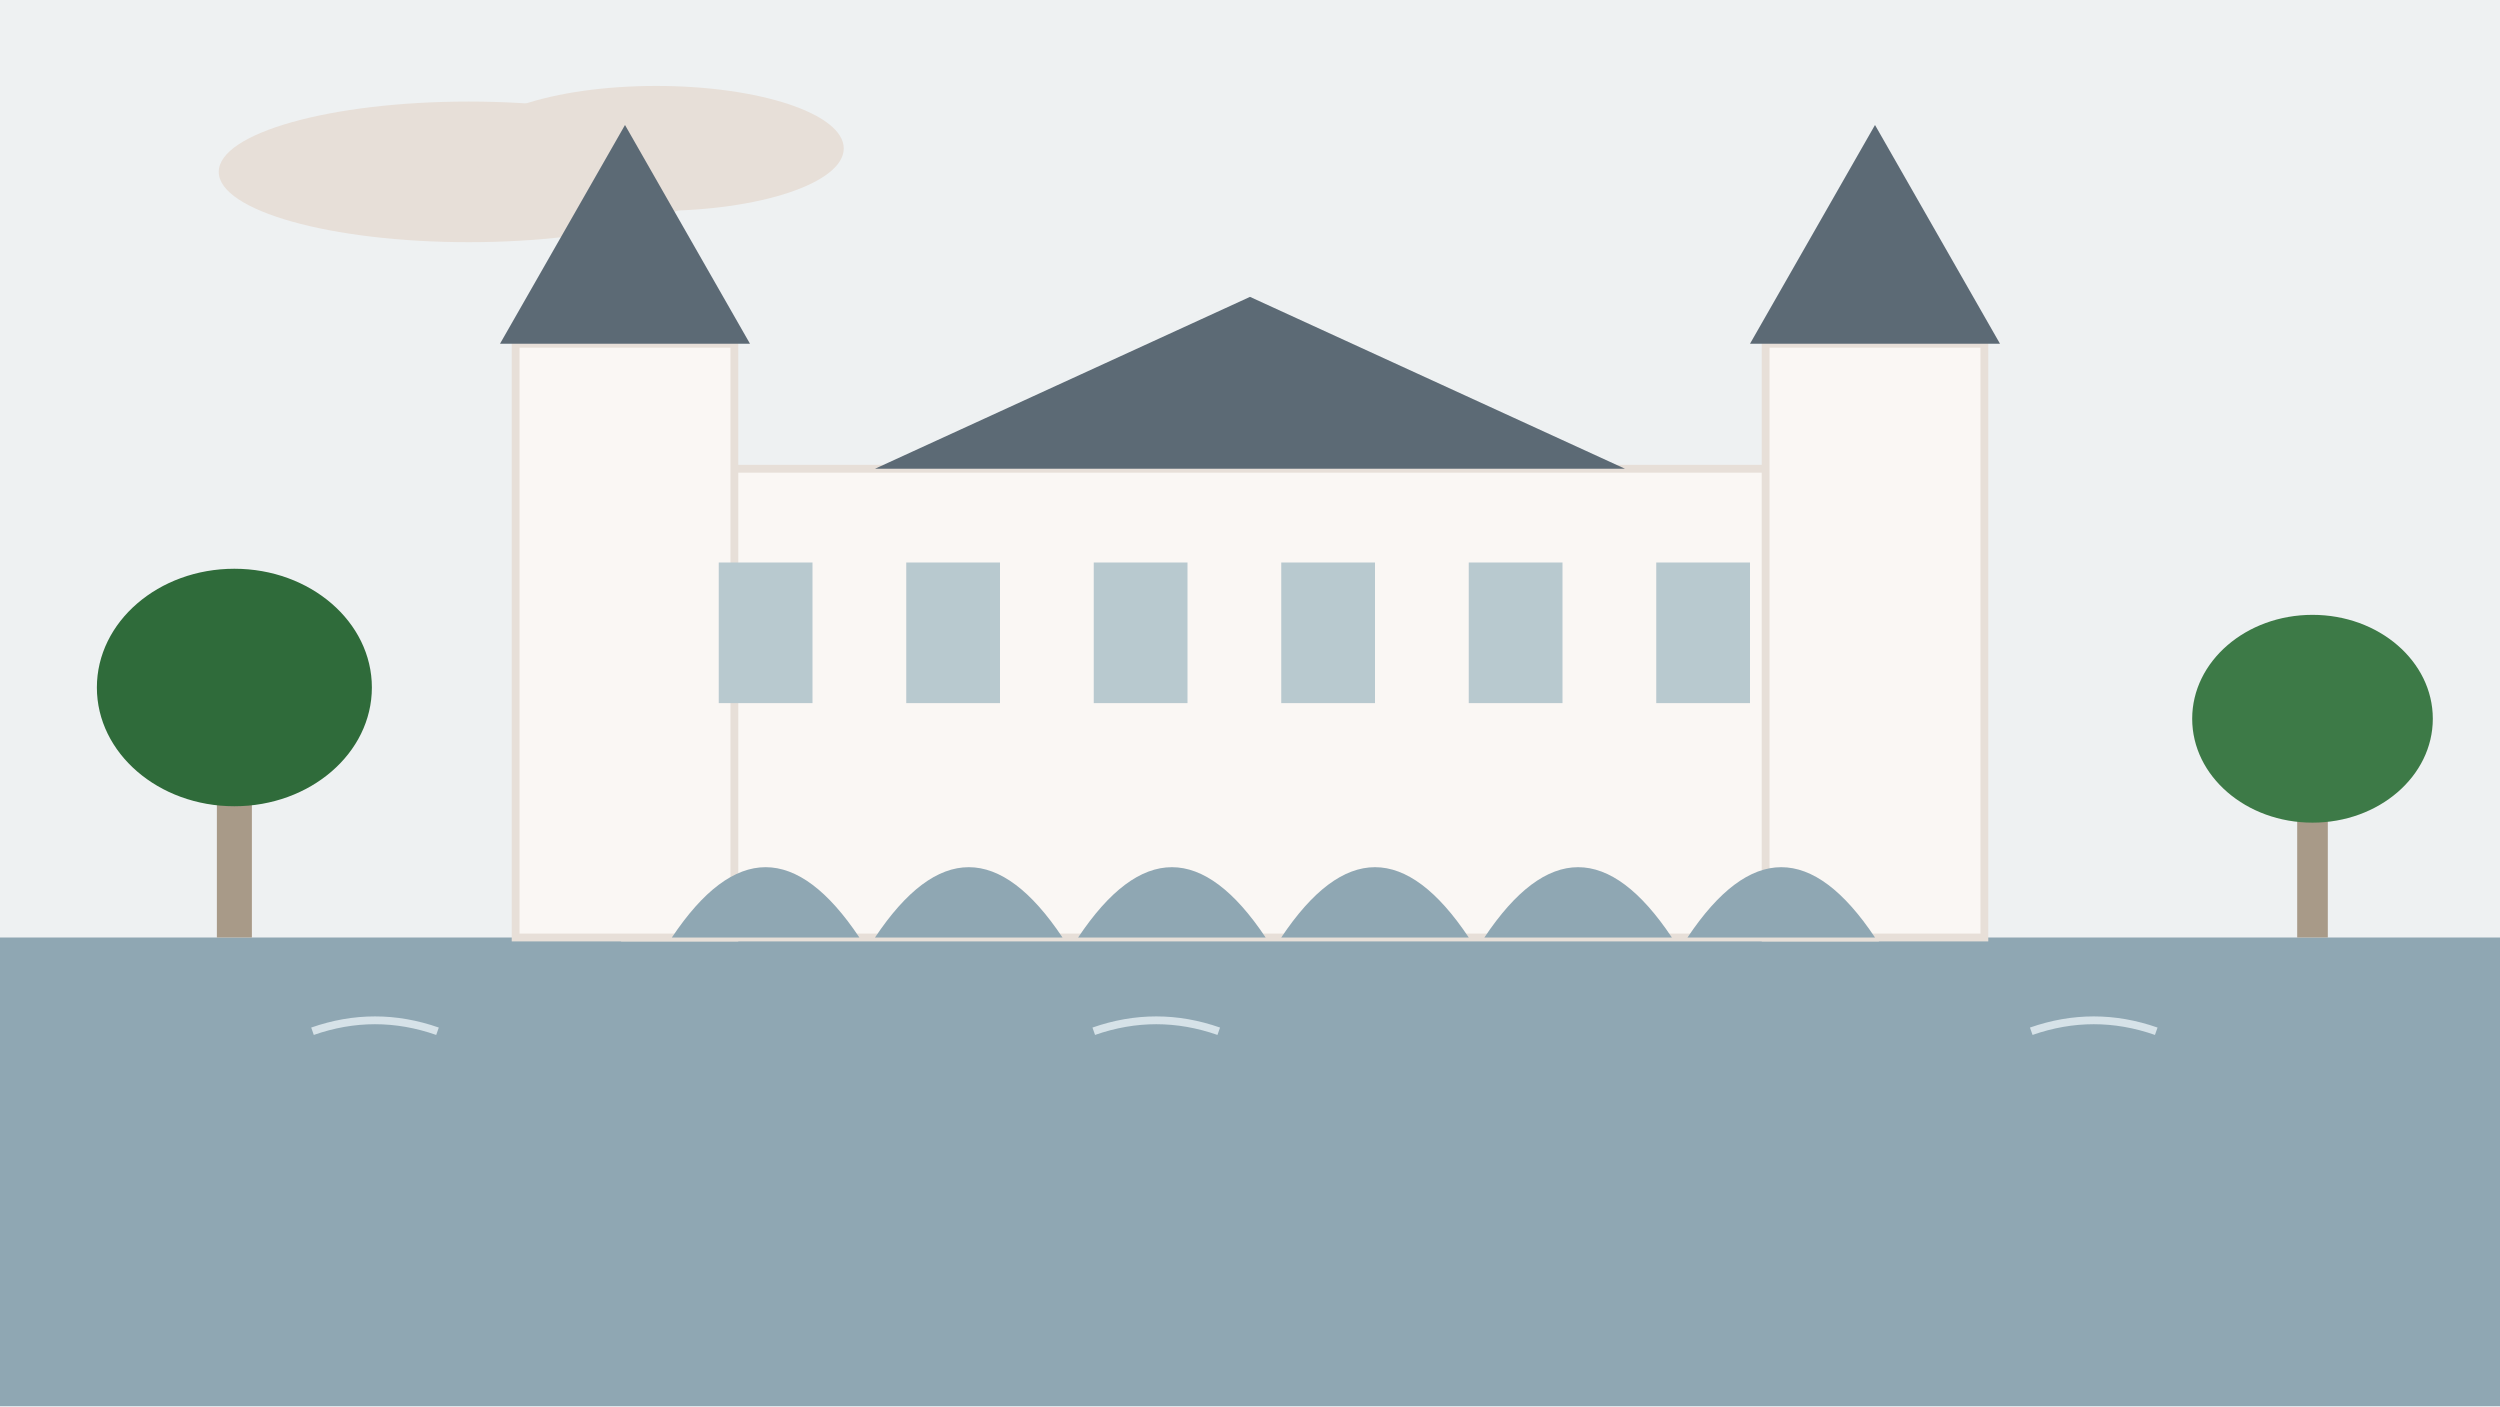
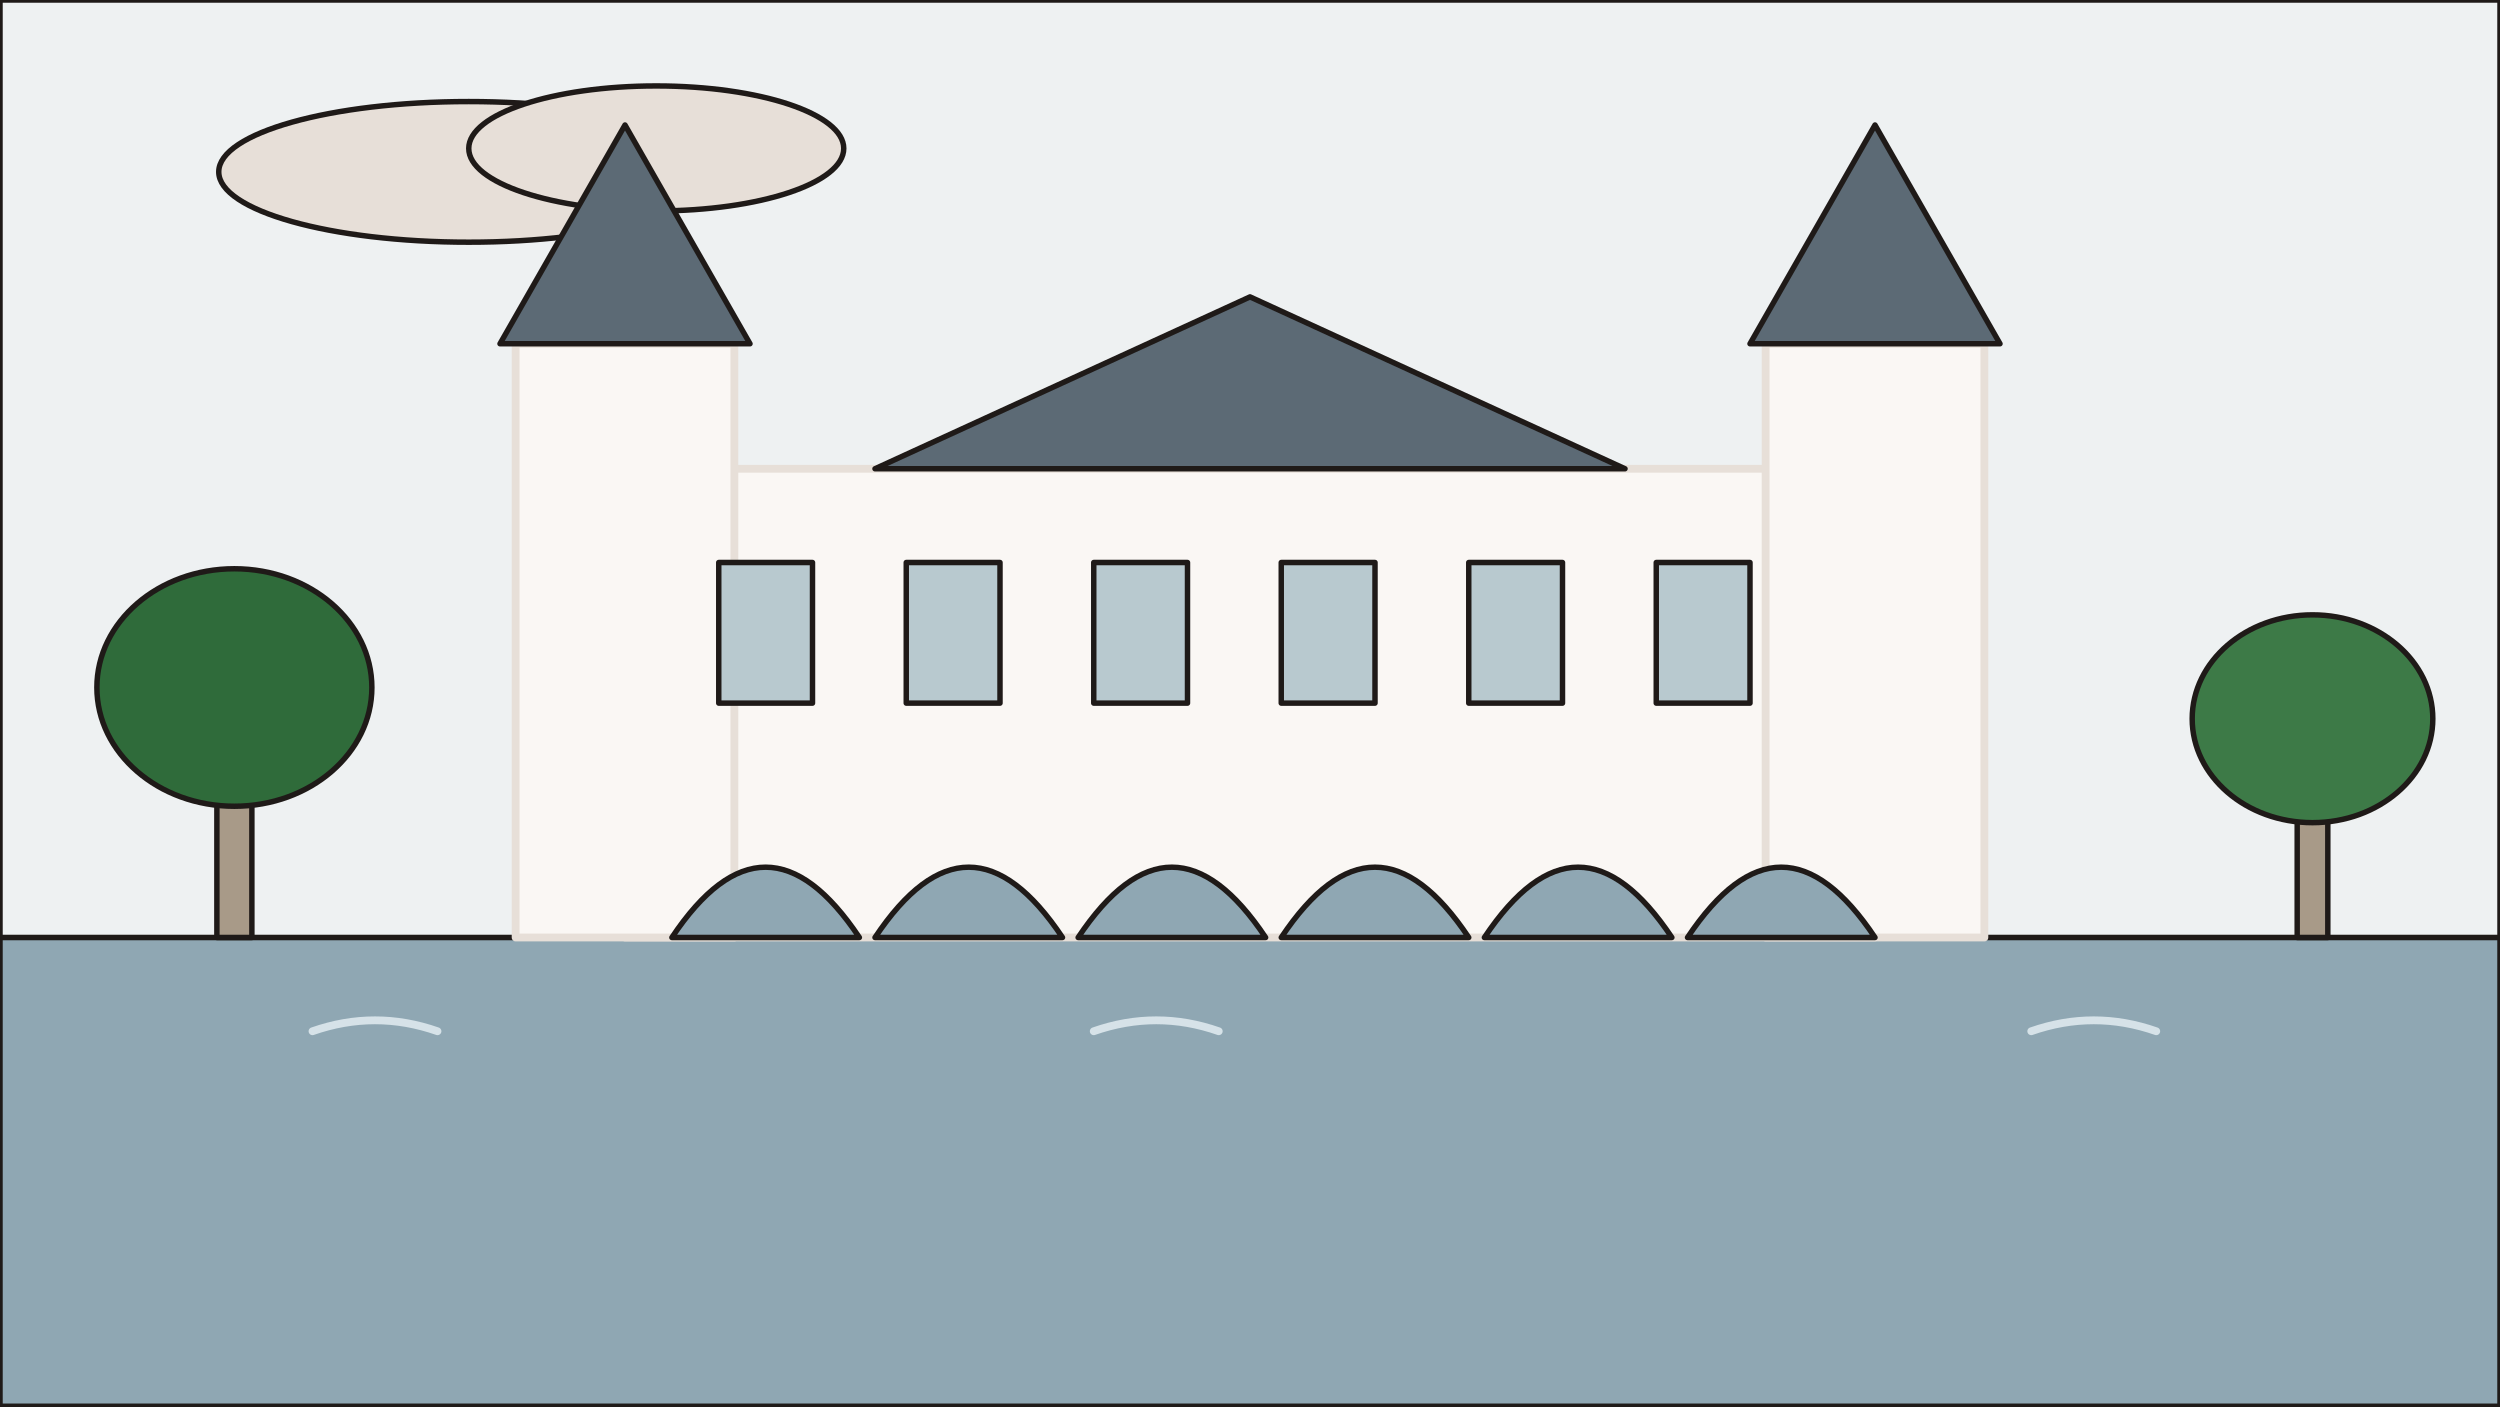
<svg xmlns="http://www.w3.org/2000/svg" viewBox="0 0 1600 900">
  <rect width="1600" height="900" fill="#faf7f4" />
-   <rect x="0" y="0" width="1600" height="900" rx="0" fill="#eef1f2" />
-   <ellipse cx="300" cy="110" rx="160" ry="45" fill="#e7dfd8" />
-   <ellipse cx="420" cy="95" rx="120" ry="40" fill="#e7dfd8" />
-   <rect x="0" y="600" width="1600" height="300" rx="0" fill="#8fa7b3" />
-   <rect x="400" y="300" width="800" height="300" rx="0" fill="#faf7f4" stroke="#e7dfd8" stroke-width="5" />
-   <rect x="330" y="220" width="140" height="380" rx="0" fill="#faf7f4" stroke="#e7dfd8" stroke-width="5" />
-   <path d="M320 220 L400 80 L480 220 Z" fill="#5c6a75" />
-   <rect x="1130" y="220" width="140" height="380" rx="0" fill="#faf7f4" stroke="#e7dfd8" stroke-width="5" />
-   <path d="M1120 220 L1200 80 L1280 220 Z" fill="#5c6a75" />
-   <path d="M560 300 L800 190 L1040 300 Z" fill="#5c6a75" />
-   <rect x="460" y="360" width="60" height="90" rx="0" fill="#b8c9cf" />
-   <rect x="580" y="360" width="60" height="90" rx="0" fill="#b8c9cf" />
-   <rect x="700" y="360" width="60" height="90" rx="0" fill="#b8c9cf" />
-   <rect x="820" y="360" width="60" height="90" rx="0" fill="#b8c9cf" />
-   <rect x="940" y="360" width="60" height="90" rx="0" fill="#b8c9cf" />
-   <rect x="1060" y="360" width="60" height="90" rx="0" fill="#b8c9cf" />
-   <path d="M430 600 q60 -90 120 0 z" fill="#8fa7b3" />
-   <path d="M560 600 q60 -90 120 0 z" fill="#8fa7b3" />
-   <path d="M690 600 q60 -90 120 0 z" fill="#8fa7b3" />
-   <path d="M820 600 q60 -90 120 0 z" fill="#8fa7b3" />
-   <path d="M950 600 q60 -90 120 0 z" fill="#8fa7b3" />
-   <path d="M1080 600 q60 -90 120 0 z" fill="#8fa7b3" />
-   <path d="M200 660 q40 -14 80 0" fill="none" stroke="#d6e2e8" stroke-width="5" />
-   <path d="M700 660 q40 -14 80 0" fill="none" stroke="#d6e2e8" stroke-width="5" />
-   <path d="M1300 660 q40 -14 80 0" fill="none" stroke="#d6e2e8" stroke-width="5" />
-   <rect x="138.8" y="472.0" width="22.4" height="128.0" rx="0" fill="#a89a88" />
-   <ellipse cx="150" cy="440.0" rx="88.0" ry="76.0" fill="#2f6b3a" />
-   <rect x="1470.2" y="488.0" width="19.6" height="112.0" rx="0" fill="#a89a88" />
-   <ellipse cx="1480" cy="460.0" rx="77.0" ry="66.5" fill="#3d7a47" />
+   <g stroke="#1f1a18" stroke-width="3.5" stroke-linejoin="round" stroke-linecap="round">
+     <rect x="0" y="0" width="1600" height="900" rx="0" fill="#eef1f2" />
+     <ellipse cx="300" cy="110" rx="160" ry="45" fill="#e7dfd8" />
+     <ellipse cx="420" cy="95" rx="120" ry="40" fill="#e7dfd8" />
+     <rect x="0" y="600" width="1600" height="300" rx="0" fill="#8fa7b3" />
+     <rect x="400" y="300" width="800" height="300" rx="0" fill="#faf7f4" stroke="#e7dfd8" stroke-width="5" />
+     <rect x="330" y="220" width="140" height="380" rx="0" fill="#faf7f4" stroke="#e7dfd8" stroke-width="5" />
+     <path d="M320 220 L400 80 L480 220 Z" fill="#5c6a75" />
+     <rect x="1130" y="220" width="140" height="380" rx="0" fill="#faf7f4" stroke="#e7dfd8" stroke-width="5" />
+     <path d="M1120 220 L1200 80 L1280 220 Z" fill="#5c6a75" />
+     <path d="M560 300 L800 190 L1040 300 Z" fill="#5c6a75" />
+     <rect x="460" y="360" width="60" height="90" rx="0" fill="#b8c9cf" />
+     <rect x="580" y="360" width="60" height="90" rx="0" fill="#b8c9cf" />
+     <rect x="700" y="360" width="60" height="90" rx="0" fill="#b8c9cf" />
+     <rect x="820" y="360" width="60" height="90" rx="0" fill="#b8c9cf" />
+     <rect x="940" y="360" width="60" height="90" rx="0" fill="#b8c9cf" />
+     <rect x="1060" y="360" width="60" height="90" rx="0" fill="#b8c9cf" />
+     <path d="M430 600 q60 -90 120 0 z" fill="#8fa7b3" />
+     <path d="M560 600 q60 -90 120 0 z" fill="#8fa7b3" />
+     <path d="M690 600 q60 -90 120 0 z" fill="#8fa7b3" />
+     <path d="M820 600 q60 -90 120 0 z" fill="#8fa7b3" />
+     <path d="M950 600 q60 -90 120 0 z" fill="#8fa7b3" />
+     <path d="M1080 600 q60 -90 120 0 z" fill="#8fa7b3" />
+     <path d="M200 660 q40 -14 80 0" fill="none" stroke="#d6e2e8" stroke-width="5" />
+     <path d="M700 660 q40 -14 80 0" fill="none" stroke="#d6e2e8" stroke-width="5" />
+     <path d="M1300 660 q40 -14 80 0" fill="none" stroke="#d6e2e8" stroke-width="5" />
+     <rect x="138.8" y="472.0" width="22.4" height="128.0" rx="0" fill="#a89a88" />
+     <ellipse cx="150" cy="440.0" rx="88.0" ry="76.0" fill="#2f6b3a" />
+     <rect x="1470.2" y="488.0" width="19.6" height="112.0" rx="0" fill="#a89a88" />
+     <ellipse cx="1480" cy="460.0" rx="77.0" ry="66.5" fill="#3d7a47" />
+   </g>
</svg>
